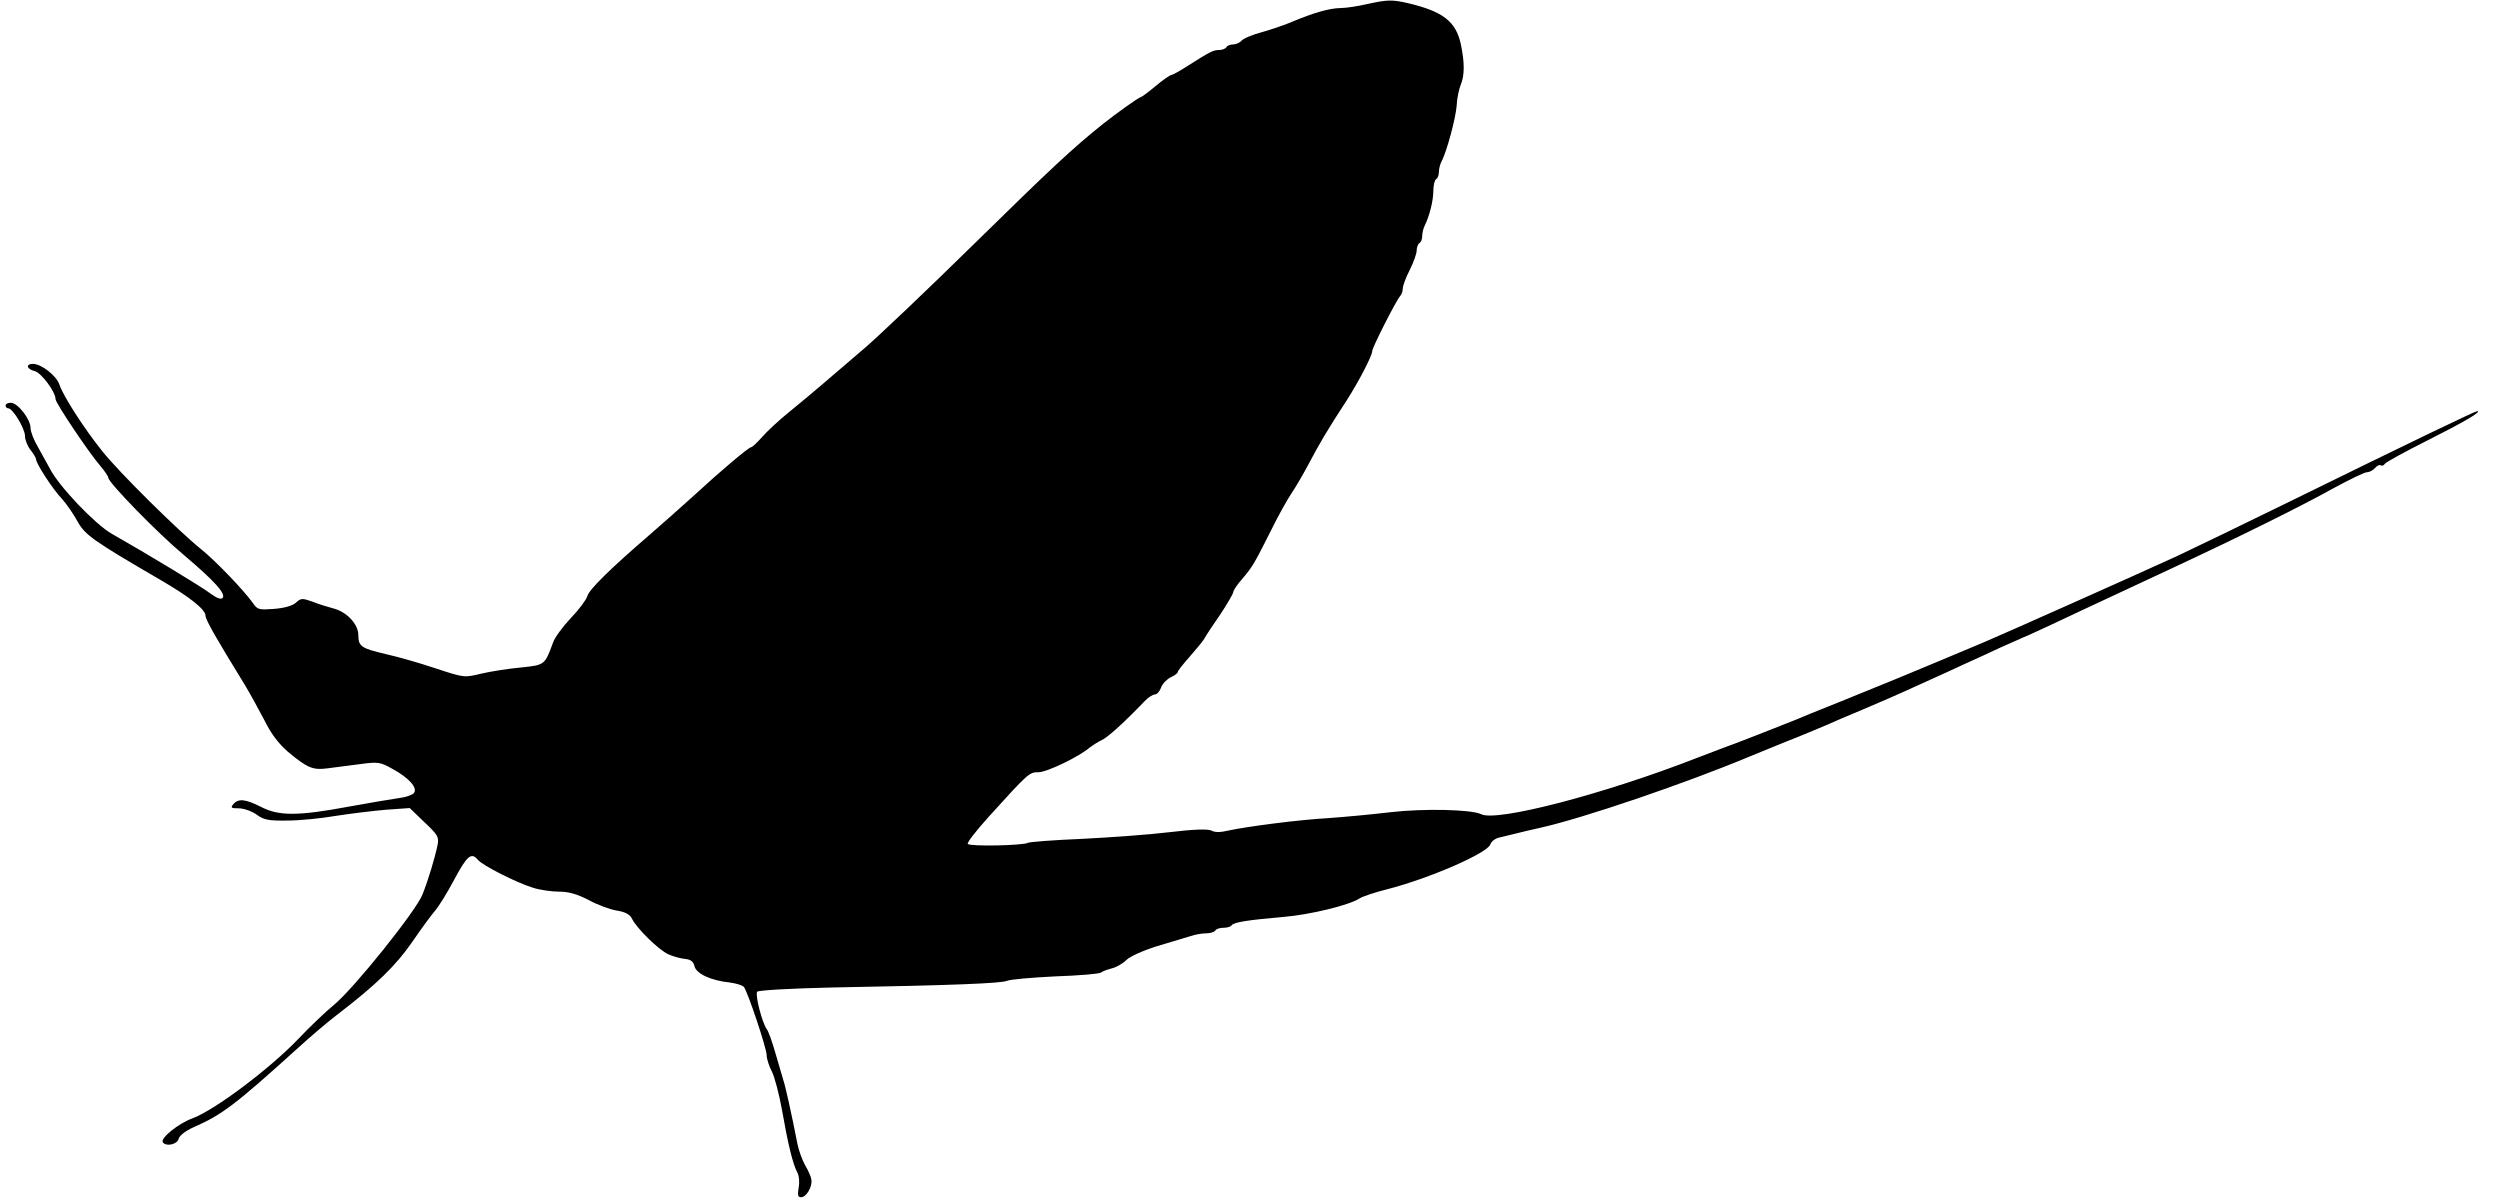
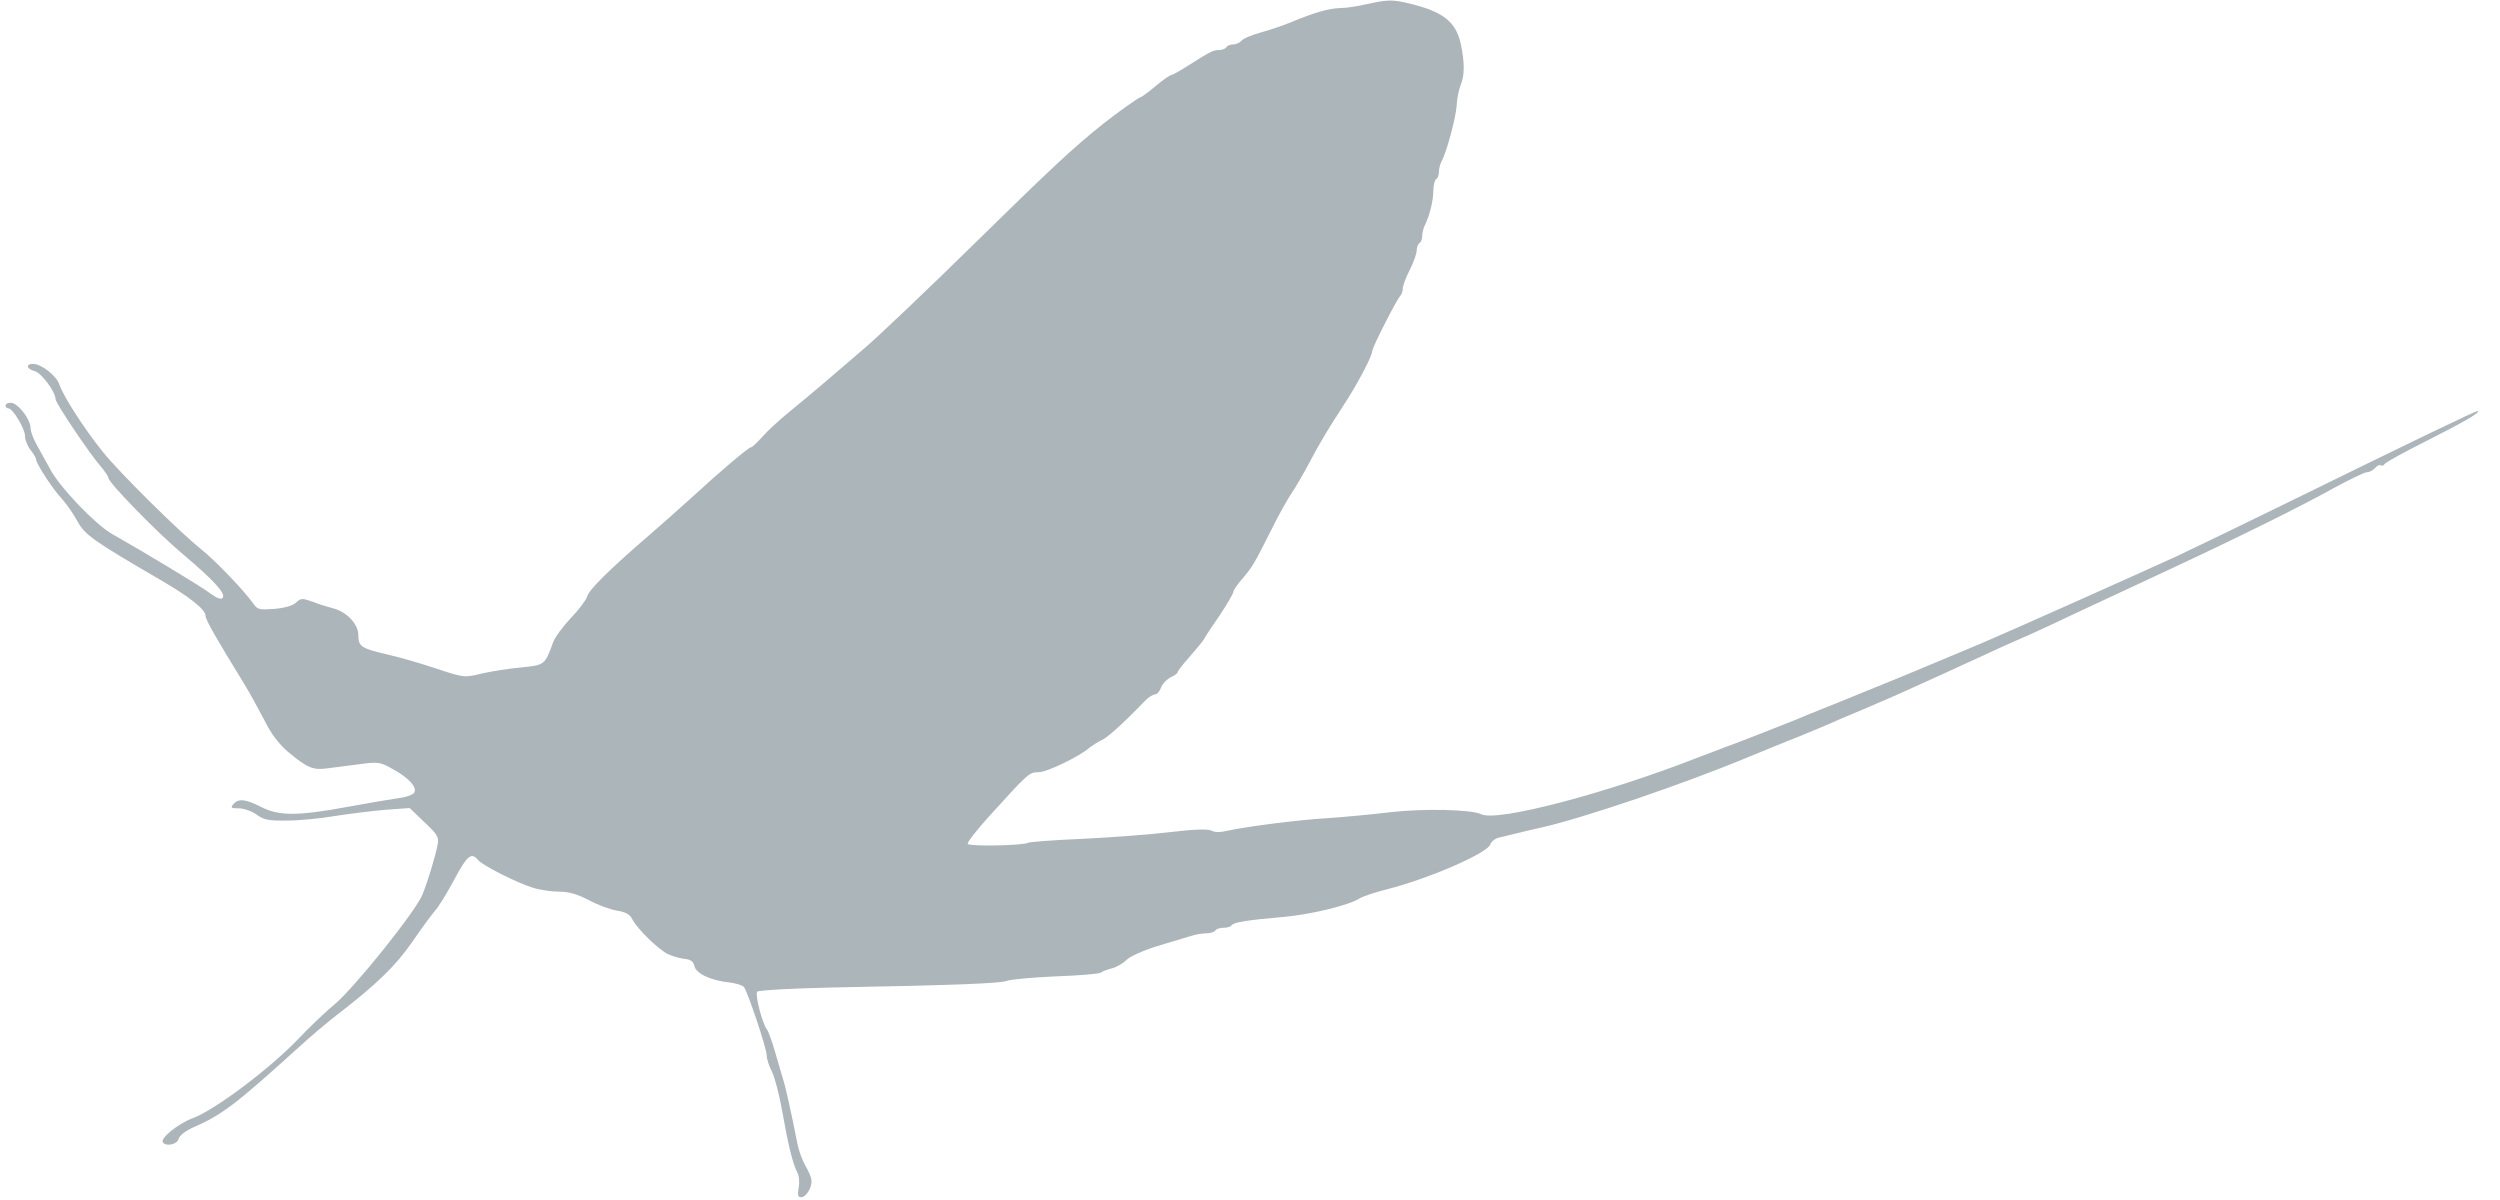
<svg xmlns="http://www.w3.org/2000/svg" version="1.0" width="900pt" height="432pt" viewBox="0 0 900 432" preserveAspectRatio="xMidYMid meet">
-   <g transform="translate(0,432) scale(0.1,-0.1)" fill="#000000" stroke="none">
+   <g transform="translate(0,432) scale(0.1,-0.1)" fill="#ACB5BA" stroke="none">
    <path d="M4920 4305 c-30 -7 -73 -14 -95 -14 -41 -1 -96 -17 -175 -50 -25 -11 -73 -27 -108 -37 -34 -9 -67 -23 -73 -31 -6 -7 -20 -13 -30 -13 -10 0 -21 -4 -24 -10 -3 -5 -15 -10 -26 -10 -21 0 -33 -6 -113 -57 -28 -18 -55 -33 -59 -33 -5 0 -31 -18 -57 -40 -26 -22 -51 -40 -54 -40 -6 0 -90 -60 -135 -96 -108 -86 -191 -164 -458 -426 -172 -169 -352 -340 -399 -380 -47 -40 -113 -97 -147 -126 -34 -29 -91 -77 -127 -106 -36 -29 -80 -70 -97 -90 -18 -20 -35 -36 -39 -36 -9 0 -115 -90 -206 -174 -43 -39 -114 -102 -159 -141 -145 -125 -219 -198 -225 -222 -4 -13 -30 -48 -59 -78 -29 -31 -58 -70 -64 -88 -30 -82 -30 -81 -116 -90 -44 -4 -108 -14 -142 -22 -62 -15 -62 -15 -165 19 -57 19 -137 42 -178 51 -90 21 -100 28 -100 69 0 39 -42 84 -91 96 -19 5 -52 15 -74 24 -37 13 -42 13 -60 -4 -13 -11 -41 -19 -78 -22 -53 -4 -60 -3 -75 19 -33 47 -138 156 -187 195 -81 65 -296 277 -357 354 -68 85 -140 198 -154 239 -10 32 -65 75 -95 75 -28 0 -23 -19 6 -26 24 -6 75 -75 75 -101 0 -14 123 -197 161 -240 16 -19 29 -38 29 -43 0 -17 179 -201 273 -279 110 -93 152 -140 138 -154 -6 -6 -21 0 -43 16 -31 24 -228 143 -355 215 -60 34 -192 172 -224 236 -9 17 -28 51 -42 76 -15 25 -27 56 -27 69 0 32 -46 91 -71 91 -10 0 -19 -4 -19 -10 0 -5 4 -10 10 -10 16 0 60 -73 60 -100 0 -14 9 -36 20 -50 11 -14 20 -29 20 -34 0 -15 61 -109 94 -143 16 -18 41 -54 55 -80 27 -49 57 -70 294 -208 109 -63 167 -109 167 -132 0 -14 37 -79 141 -248 20 -33 52 -92 72 -130 23 -47 51 -83 83 -111 71 -59 90 -67 143 -60 25 3 77 10 116 15 66 9 73 8 118 -17 59 -32 92 -69 77 -87 -6 -7 -29 -15 -53 -18 -23 -3 -105 -17 -182 -31 -183 -34 -251 -34 -315 -1 -57 29 -82 31 -100 10 -11 -13 -8 -15 20 -15 17 0 46 -10 63 -22 27 -20 44 -23 112 -22 44 0 123 8 175 17 52 8 133 18 180 22 l85 6 53 -51 c49 -46 53 -54 47 -83 -10 -48 -34 -127 -54 -177 -23 -59 -244 -335 -318 -397 -32 -26 -89 -81 -128 -122 -102 -107 -301 -257 -382 -287 -50 -18 -116 -71 -107 -86 11 -17 52 -8 57 12 3 12 25 29 54 42 101 44 150 81 371 281 48 44 114 100 147 125 141 108 211 177 269 261 32 47 69 97 81 111 13 14 44 64 70 113 47 88 62 100 86 71 17 -20 139 -82 198 -100 25 -8 68 -14 95 -14 34 0 64 -9 105 -30 31 -17 76 -34 101 -38 32 -5 48 -14 56 -31 18 -35 95 -110 129 -126 17 -8 43 -15 60 -17 21 -2 31 -9 35 -26 6 -27 59 -52 127 -59 23 -3 46 -10 51 -16 14 -18 82 -221 82 -246 0 -12 8 -38 19 -59 10 -20 26 -82 36 -137 21 -120 39 -196 55 -225 7 -13 9 -37 5 -56 -4 -26 -3 -34 9 -34 19 0 41 38 37 63 -1 10 -11 33 -22 51 -10 18 -23 52 -28 77 -23 117 -43 207 -52 234 -5 17 -18 61 -29 99 -11 38 -24 74 -29 80 -17 22 -44 127 -35 136 5 5 126 12 269 15 443 8 609 15 630 24 11 5 89 12 174 16 85 3 159 9 165 14 6 5 24 11 39 15 16 4 39 17 52 30 13 13 60 34 111 50 49 15 103 31 120 36 17 6 42 10 57 10 14 0 29 5 32 10 3 6 17 10 30 10 13 0 26 4 29 9 7 11 59 19 186 30 96 8 237 42 275 67 11 7 56 22 100 33 152 39 360 130 370 161 4 11 18 22 33 25 15 4 43 10 62 15 19 5 58 14 85 20 153 34 520 159 750 255 50 20 128 53 175 71 47 19 99 41 115 48 17 8 69 30 117 50 48 20 140 60 205 90 65 29 143 65 173 79 30 13 85 39 122 56 37 16 82 37 100 44 18 8 105 48 193 90 88 41 230 107 315 147 247 115 473 227 588 291 59 32 114 59 123 59 9 0 22 7 29 15 7 8 16 13 20 10 5 -3 12 -1 15 5 4 6 73 44 153 84 135 68 198 105 180 106 -7 0 -234 -109 -678 -327 -157 -77 -339 -165 -405 -196 -155 -71 -617 -277 -695 -310 -19 -8 -89 -37 -155 -65 -124 -52 -153 -64 -370 -152 -71 -28 -139 -56 -150 -61 -57 -23 -233 -92 -255 -99 -14 -5 -61 -23 -105 -40 -328 -128 -718 -230 -773 -201 -35 17 -206 21 -327 7 -66 -8 -165 -17 -220 -21 -108 -6 -293 -30 -363 -45 -28 -7 -49 -7 -61 0 -13 6 -62 5 -152 -6 -74 -9 -216 -19 -316 -24 -99 -4 -186 -11 -192 -14 -16 -10 -211 -14 -217 -4 -3 5 30 47 73 95 146 161 148 163 182 163 30 0 148 57 184 89 11 8 29 20 42 26 21 9 76 58 155 140 13 14 30 25 38 25 7 0 17 11 22 25 5 14 21 30 35 37 14 6 25 15 25 19 0 4 19 28 42 54 23 26 47 55 53 65 5 10 31 49 58 88 26 39 47 76 47 81 0 6 15 28 33 48 37 44 42 53 104 176 25 51 58 110 73 132 15 22 44 72 64 110 36 68 62 113 135 225 44 69 91 160 91 176 0 13 86 182 101 199 5 5 9 17 9 26 0 10 11 40 25 67 14 28 25 59 25 70 0 12 5 24 10 27 6 3 10 15 10 26 0 10 4 27 9 37 17 34 31 89 31 125 0 20 5 39 10 42 6 3 10 15 10 26 0 10 4 27 9 37 19 34 52 158 55 202 1 25 8 58 14 73 15 35 15 81 1 148 -18 82 -64 118 -192 148 -56 13 -74 12 -147 -4z" />
  </g>
</svg>
